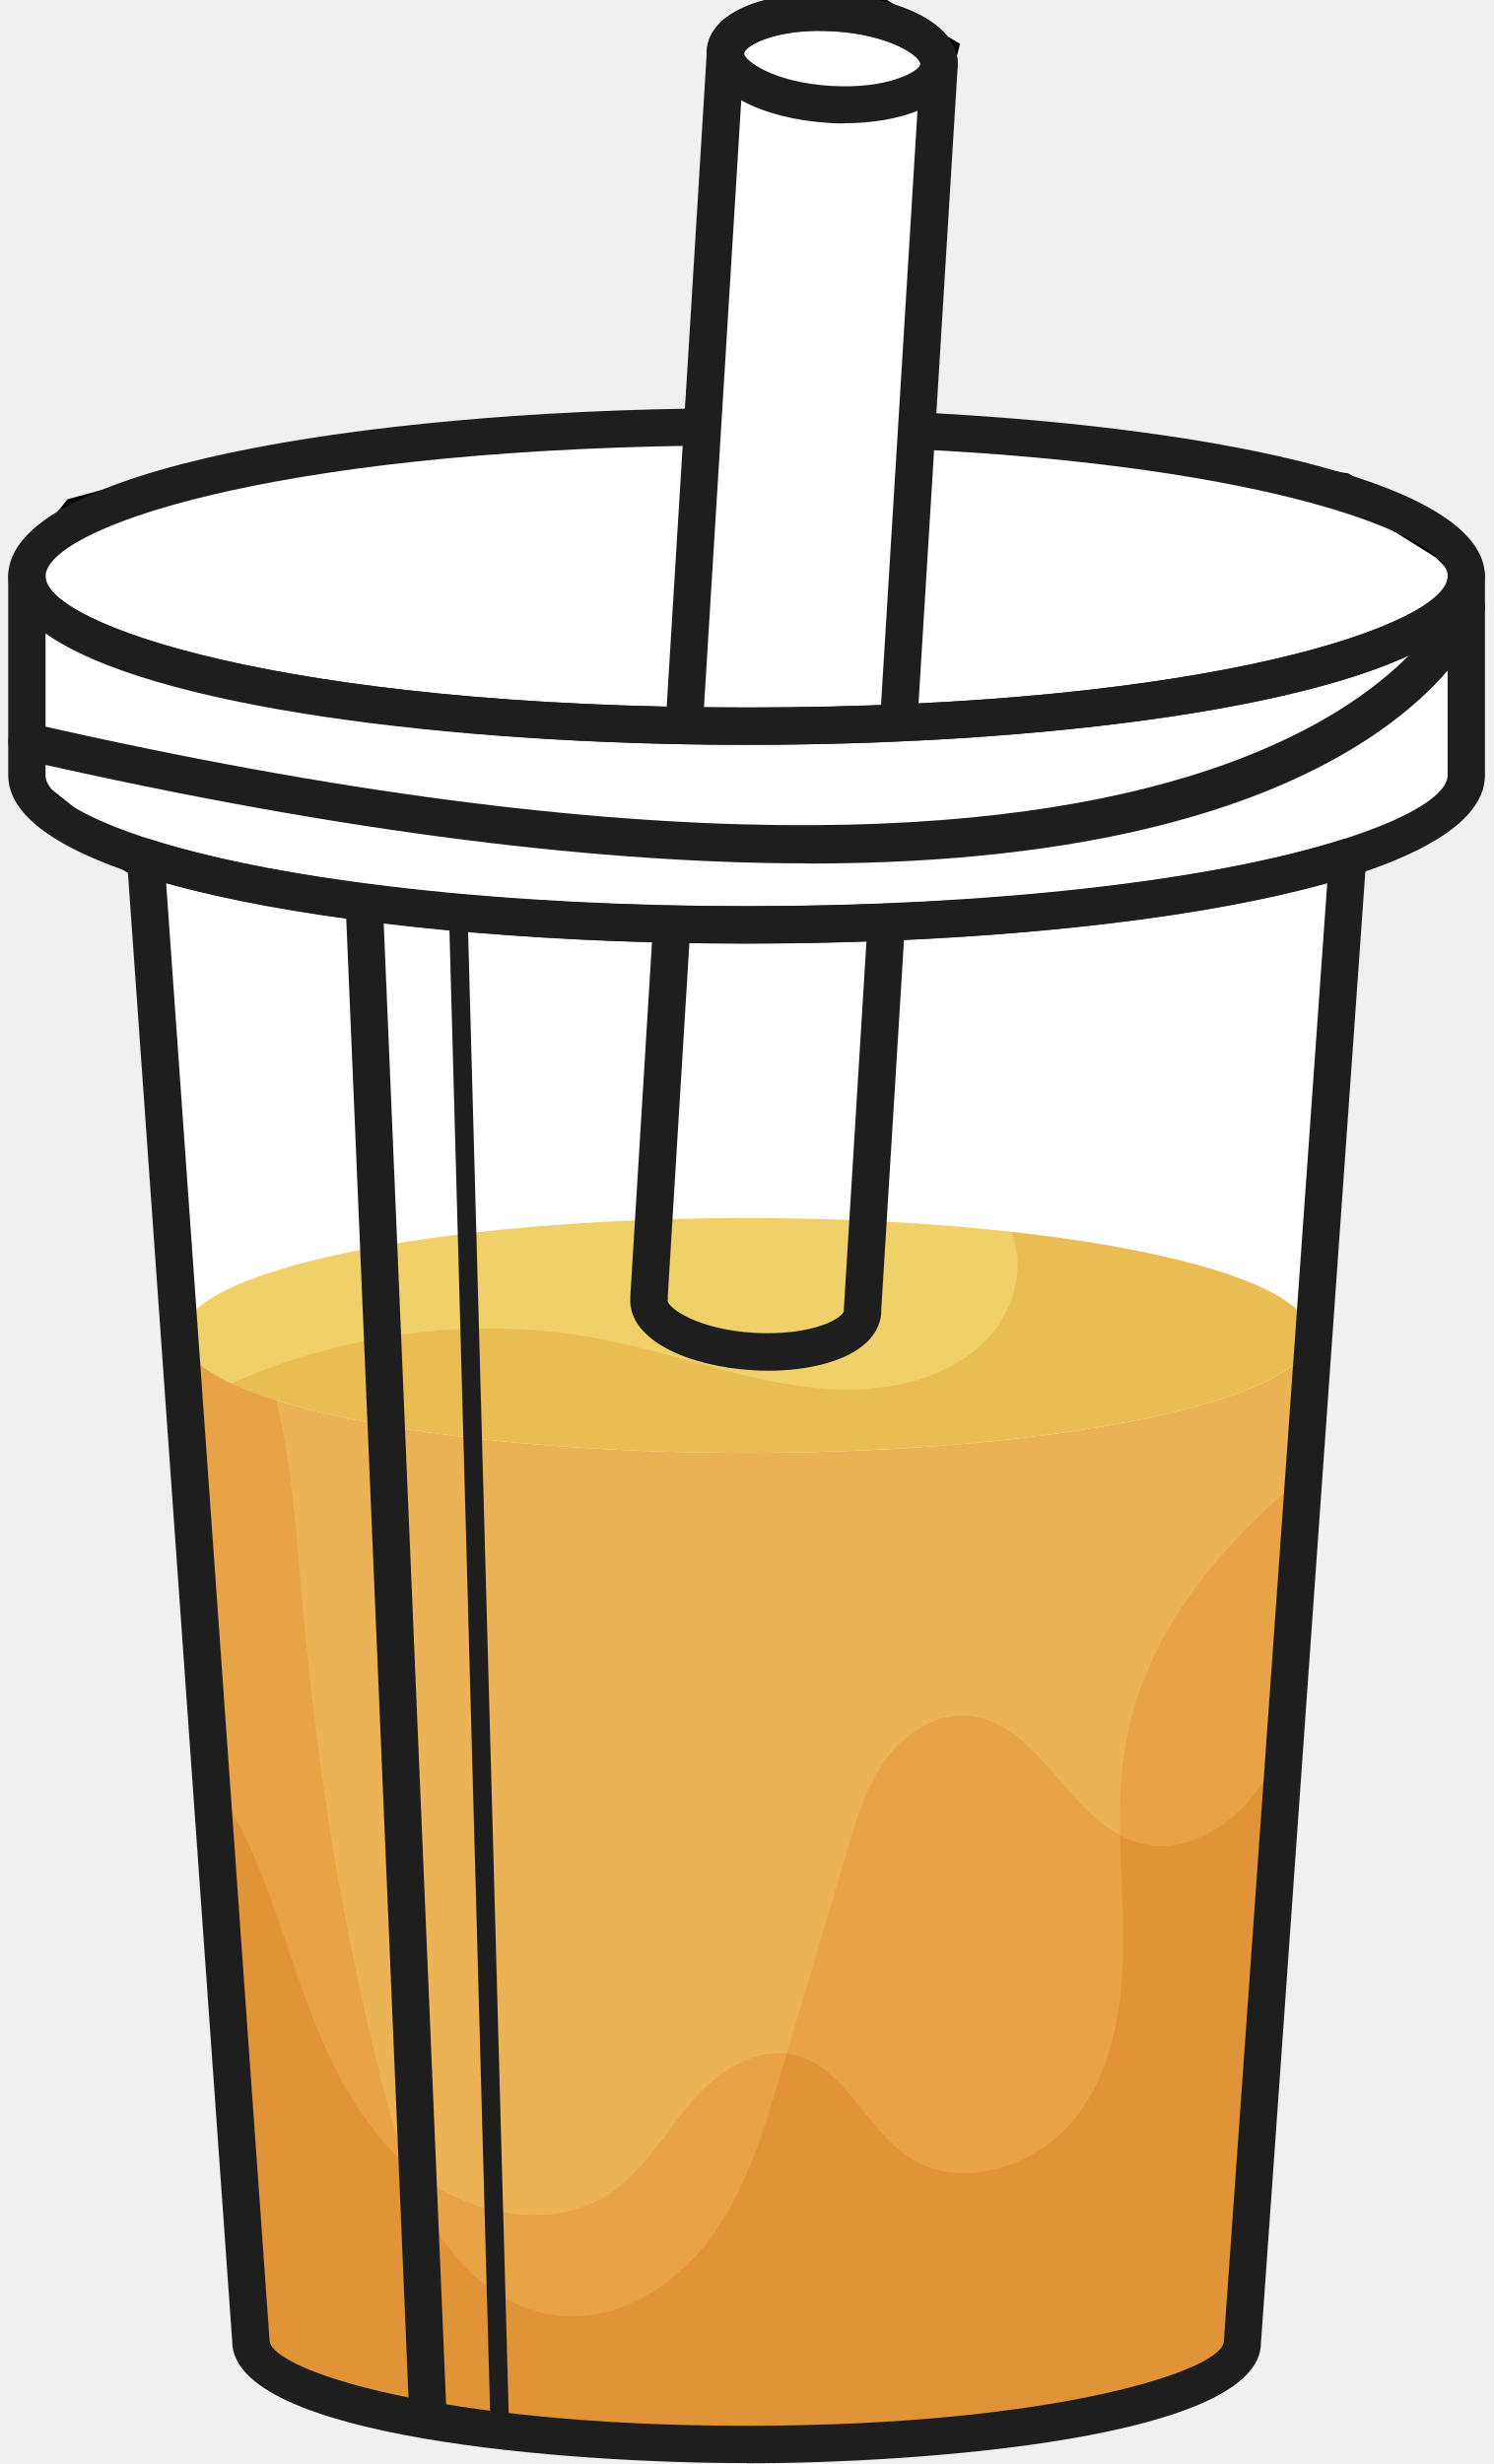
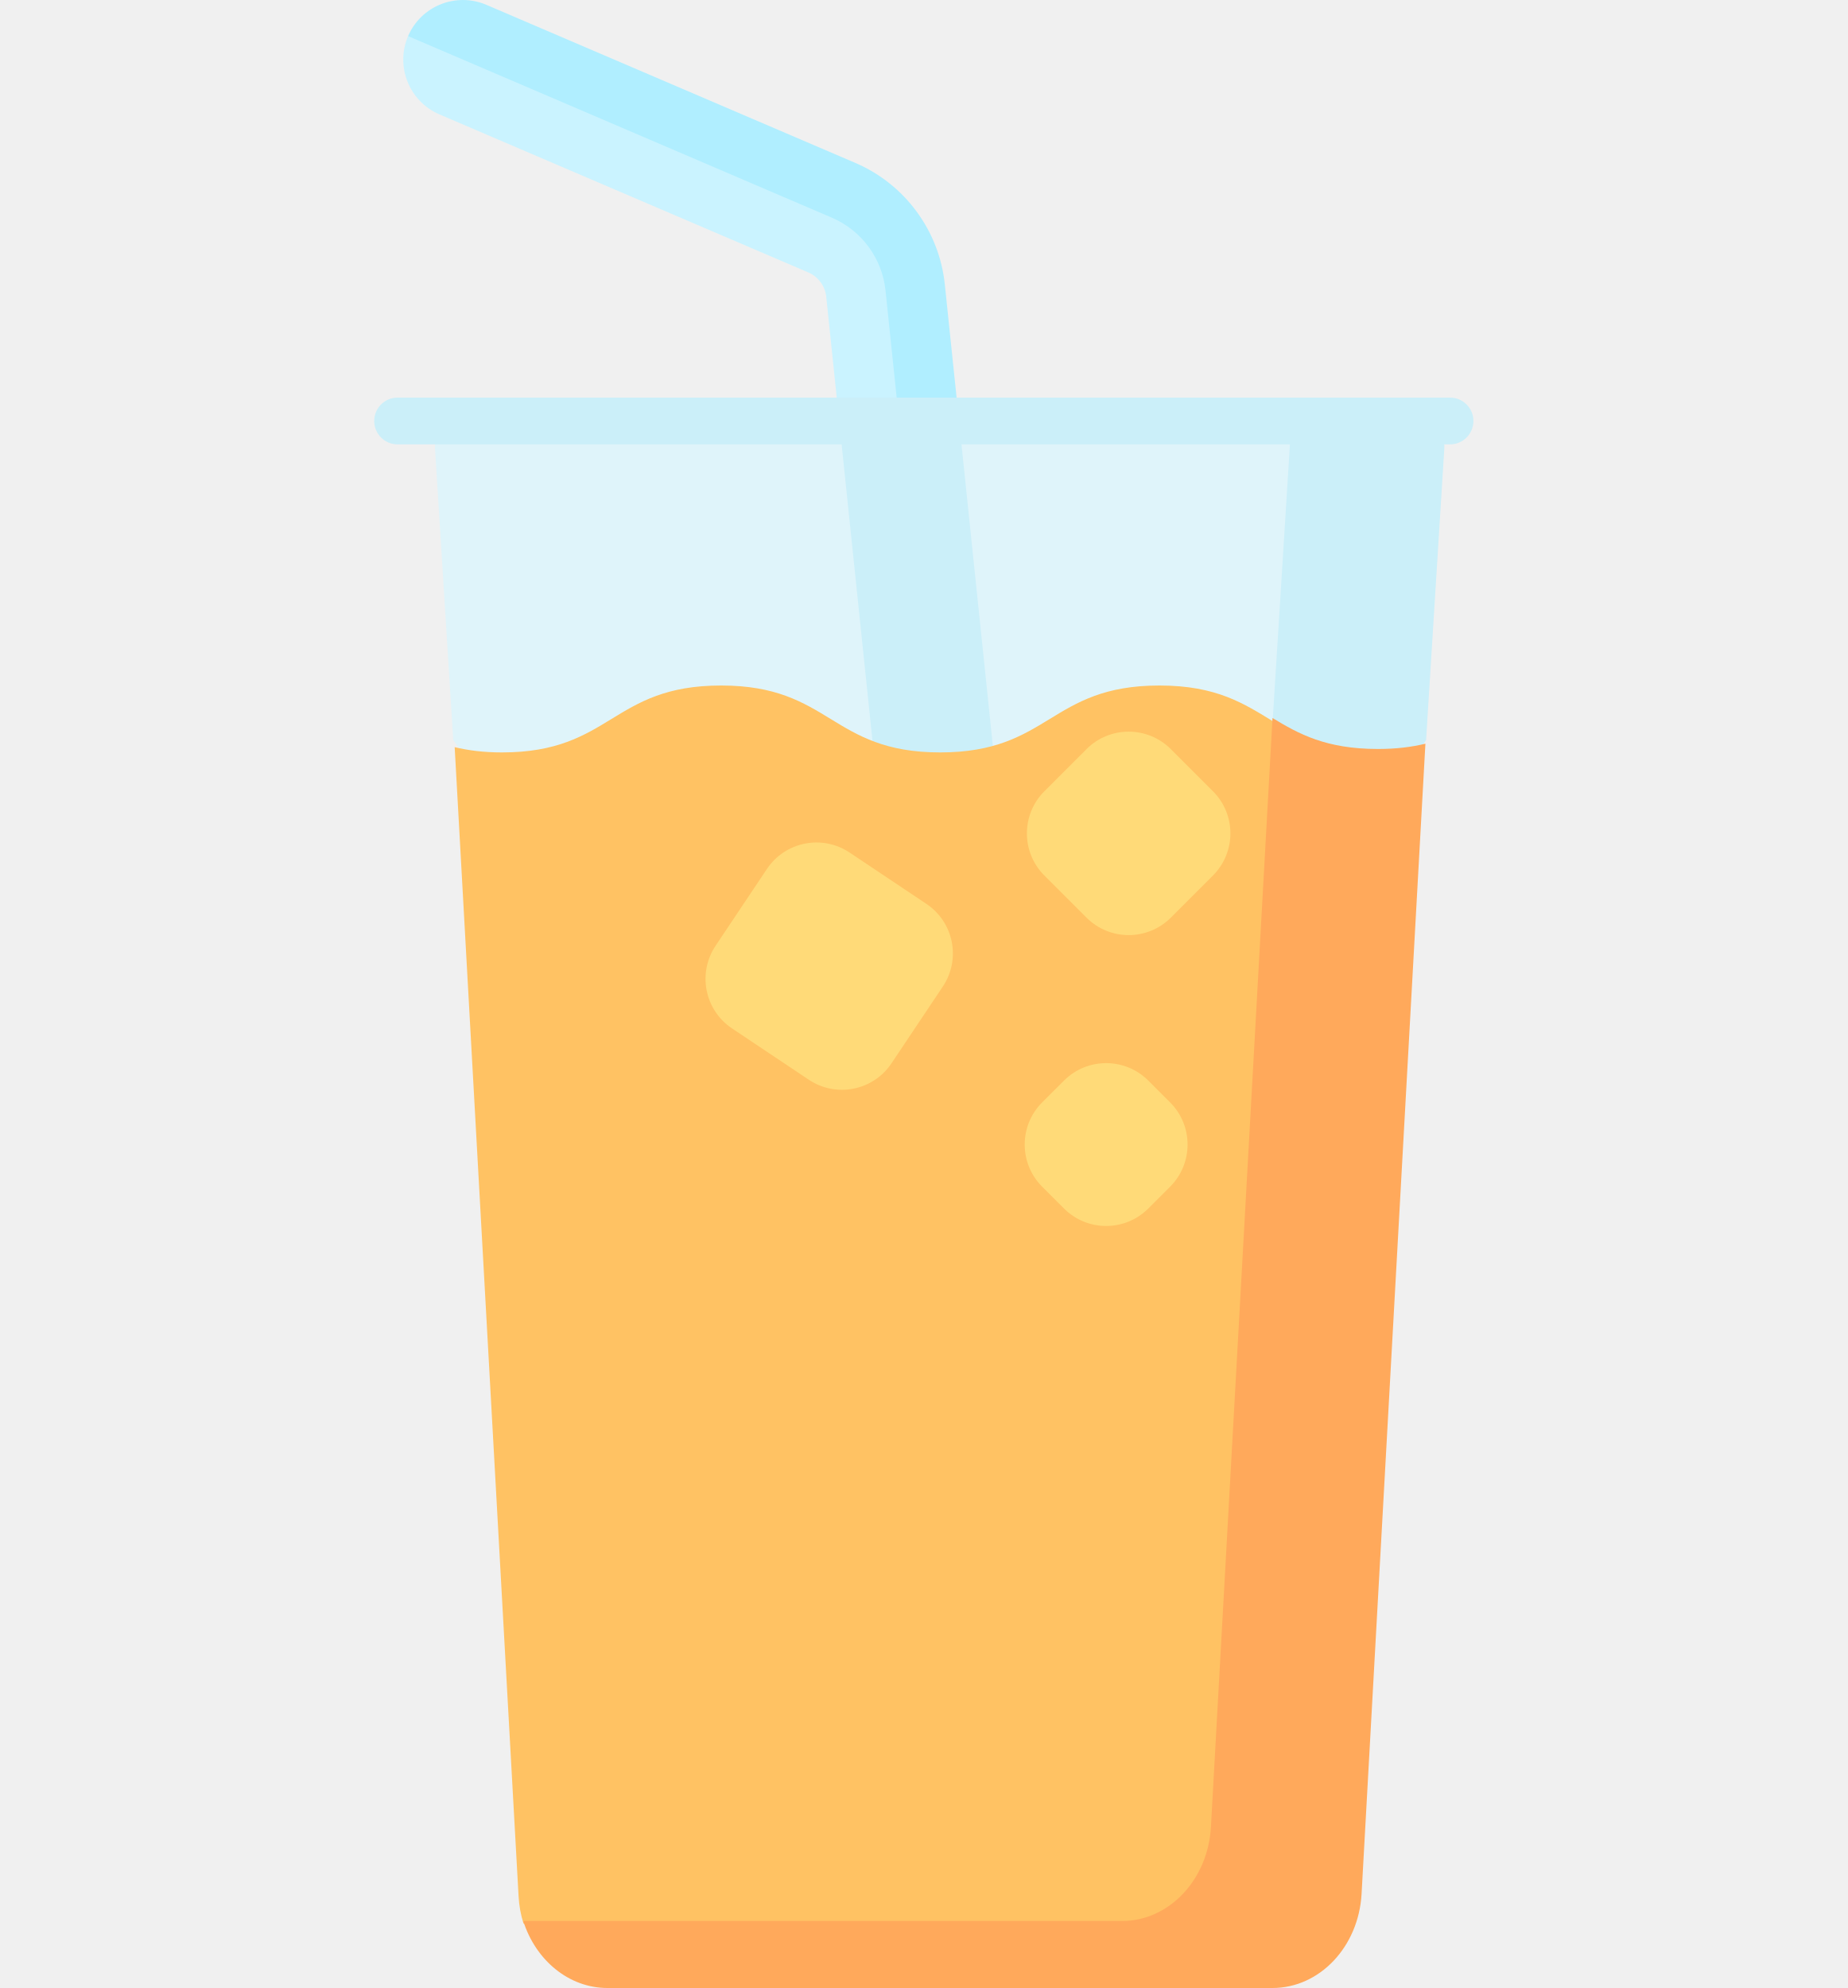
- <svg xmlns="http://www.w3.org/2000/svg" width="60" height="99" viewBox="0 0 60 99" fill="none">
-   <g clip-path="url(#clip0_620_884)">
-     <path d="M3 20.5L1 23V31.5L3.5 33.5L6 35L10.5 95L16.5 97L25.5 98H34.5L43.5 97L48.5 95.5L50 94.5L54 34.5L57.5 33L59 31.5V23L58 22L54 19.5L40.5 17.5H37L37.5 4L38 2L35.5 0.5H32L30 1L29 2.5L28 17L16 18L8.5 19L3 20.5Z" fill="white" stroke="black" />
-     <path d="M52.672 53.657C52.672 56.259 42.517 58.374 30 58.374C17.482 58.374 7.327 56.259 7.327 53.657C7.327 51.054 17.475 48.939 30 48.939C42.525 48.939 52.672 51.054 52.672 53.657Z" fill="#F0D068" />
-     <g style="mix-blend-mode:multiply" opacity="0.3">
-       <path d="M30 58.374C42.526 58.374 52.673 56.259 52.673 53.656C52.673 51.849 47.791 50.281 40.628 49.494C41.191 50.836 40.8 52.456 39.87 53.574C38.933 54.691 37.531 55.351 36.098 55.636C32.206 56.409 28.32 54.661 24.436 53.859C19.373 52.816 14.011 53.491 9.293 55.584C12.833 57.226 20.768 58.374 29.993 58.374H30Z" fill="#ECB356" />
-     </g>
-     <path d="M52.673 53.656C52.673 56.259 42.518 58.374 30 58.374C17.483 58.374 7.328 56.259 7.328 53.656H7.208L10.073 94.074C10.073 96.361 18.991 98.221 29.993 98.221C40.995 98.221 49.913 96.369 49.913 94.074L52.778 53.656H52.658H52.673Z" fill="#ECB356" />
-     <g style="mix-blend-mode:multiply" opacity="0.3">
-       <path d="M49.92 94.066L51.623 70.029C51.285 70.734 50.91 71.416 50.438 72.031C49.388 73.411 47.655 74.469 45.96 74.101C43.013 73.464 41.828 69.084 38.813 68.934C37.523 68.866 36.315 69.684 35.565 70.726C34.815 71.776 34.433 73.036 34.065 74.274C33.165 77.304 32.258 80.341 31.358 83.371C30.675 85.659 29.97 88.006 28.545 89.926C27.128 91.846 24.825 93.294 22.448 93.039C20.483 92.829 18.78 91.479 17.685 89.836C16.59 88.194 16.02 86.259 15.518 84.346C13.725 77.514 12.645 70.516 12.068 63.474C11.873 61.096 11.67 58.584 11.093 56.251C8.715 55.501 7.32 54.609 7.32 53.649H7.2L10.065 94.066C10.065 96.354 18.983 98.214 29.985 98.214C40.988 98.214 49.905 96.361 49.905 94.066H49.92Z" fill="#ECB356" />
-     </g>
-     <g style="mix-blend-mode:multiply" opacity="0.3">
-       <path d="M52.388 59.296C48.892 62.236 45.99 65.701 45.225 70.104C44.79 72.616 45.112 75.189 45.135 77.739C45.157 80.289 44.82 82.981 43.267 85.014C41.722 87.039 38.648 88.074 36.517 86.671C34.77 85.516 33.938 83.019 31.898 82.561C30.337 82.209 28.8 83.266 27.758 84.489C26.715 85.704 25.905 87.159 24.593 88.074C22.087 89.806 18.465 88.944 16.223 86.889C13.98 84.834 12.803 81.879 11.82 78.999C10.912 76.359 10.057 73.636 8.46 71.371L10.072 94.074C10.072 96.361 18.99 98.221 29.992 98.221C39.667 98.221 47.73 96.789 49.538 94.884C49.657 94.591 49.785 94.299 49.92 94.014L52.38 59.304L52.388 59.296Z" fill="#ECB356" />
-     </g>
-     <path d="M33.923 4.959C33.705 4.959 33.495 4.959 33.278 4.936C30.773 4.786 28.298 3.744 28.395 2.041C28.5 0.339 31.088 -0.396 33.593 -0.246C36.098 -0.096 38.573 0.954 38.475 2.649C38.378 4.209 36.21 4.951 33.923 4.951V4.959ZM32.933 1.239C30.975 1.239 29.918 1.876 29.903 2.139C29.888 2.416 31.05 3.309 33.375 3.451C35.693 3.594 36.968 2.851 36.983 2.574C36.998 2.289 35.828 1.404 33.51 1.261C33.308 1.246 33.12 1.246 32.933 1.246V1.239Z" fill="#1E1E1E" />
-     <path d="M35.063 37.344C34.988 37.351 34.92 37.359 34.845 37.359L33.908 52.606C33.908 52.606 33.908 52.636 33.908 52.651C33.908 52.659 33.908 52.674 33.908 52.689C33.878 52.786 33.653 53.026 33.068 53.236C32.34 53.499 31.335 53.611 30.3 53.551C28.028 53.416 26.865 52.561 26.828 52.269C26.828 52.246 26.828 52.231 26.835 52.216C26.835 52.164 26.835 52.104 26.835 52.051L27.72 37.591C27.353 37.629 26.985 37.651 26.61 37.666C26.468 37.666 26.333 37.651 26.213 37.614L25.328 52.089C25.328 52.089 25.328 52.149 25.328 52.179C25.253 53.866 27.72 54.901 30.21 55.051C30.428 55.066 30.645 55.074 30.863 55.074C31.868 55.074 32.813 54.931 33.578 54.654C35.1 54.106 35.378 53.236 35.408 52.771C35.408 52.749 35.408 52.704 35.408 52.674L36.368 37.074C35.963 37.194 35.528 37.284 35.063 37.351V37.344Z" fill="#1E1E1E" />
-     <path d="M28.208 29.716L29.903 2.131C29.918 1.854 31.186 1.111 33.511 1.254C35.836 1.396 36.998 2.281 36.983 2.566L35.34 29.326C35.836 29.311 36.338 29.326 36.84 29.386L38.483 2.664C38.588 0.961 36.105 -0.081 33.6 -0.231C31.096 -0.381 28.508 0.354 28.403 2.056L26.708 29.724C27.21 29.724 27.713 29.724 28.208 29.724V29.716Z" fill="#1E1E1E" />
-     <path d="M17.94 96.931L15.398 36.601C14.88 36.444 14.37 36.241 13.875 36.009L16.433 96.759C16.935 96.804 17.438 96.856 17.94 96.931Z" fill="#1E1E1E" />
-     <path d="M20.453 97.419L18.803 37.201C18.548 37.179 18.3 37.156 18.053 37.134L19.703 97.239C19.958 97.291 20.205 97.359 20.46 97.419H20.453Z" fill="#1E1E1E" />
-     <path d="M30 37.914C15.255 37.914 0.33 35.589 0.33 31.149L0.33 23.161C0.33 22.749 0.668 22.411 1.08 22.411C1.493 22.411 1.83 22.749 1.83 23.161C1.83 25.051 11.243 28.426 30 28.426C48.758 28.426 58.17 25.051 58.17 23.161C58.17 22.749 58.508 22.411 58.92 22.411C59.333 22.411 59.67 22.749 59.67 23.161V31.149C59.67 35.589 44.745 37.914 30 37.914ZM1.83 25.449L1.83 31.149C1.83 33.039 11.243 36.414 30 36.414C48.758 36.414 58.17 33.039 58.17 31.149V25.456C54.03 28.404 41.955 29.926 30 29.926C18.045 29.926 5.97 28.396 1.83 25.449Z" fill="#1E1E1E" />
-     <path d="M30 98.964C22.852 98.964 9.33 97.944 9.33 94.066L5.1 34.509C5.085 34.261 5.19 34.021 5.385 33.864C5.58 33.706 5.835 33.661 6.075 33.736C11.385 35.409 20.325 36.406 30 36.406C39.675 36.406 48.615 35.409 53.925 33.736C54.165 33.661 54.42 33.706 54.615 33.864C54.81 34.021 54.915 34.261 54.9 34.509L50.67 94.126C50.67 97.944 37.148 98.971 30 98.971V98.964ZM6.675 35.476L10.83 94.014C10.83 95.221 17.602 97.464 30.008 97.464C42.413 97.464 49.178 95.221 49.178 94.066L53.333 35.476C47.805 37.006 39.218 37.906 30.008 37.906C20.797 37.906 12.203 37.006 6.683 35.476H6.675Z" fill="#1E1E1E" />
-     <path d="M37.238 16.584C37.238 16.726 37.238 16.869 37.185 17.026C37.178 17.049 37.17 17.071 37.163 17.094C37.163 17.139 37.163 17.184 37.163 17.229C37.095 17.581 36.938 17.829 36.683 18.046C51 18.721 58.178 21.511 58.178 23.161C58.178 25.051 48.765 28.426 30.008 28.426C11.25 28.426 1.83 25.051 1.83 23.161C1.83 21.271 10.628 18.121 28.148 17.904C28.305 17.379 28.508 16.884 28.785 16.404C14.453 16.524 0.33 18.834 0.33 23.161C0.33 27.489 15.255 29.926 30 29.926C44.745 29.926 59.67 27.601 59.67 23.161C59.67 19.449 49.26 17.221 37.245 16.584H37.238Z" fill="#1E1E1E" />
-     <path d="M32.475 34.689C24.48 34.689 14.175 33.556 0.915 30.526C0.51 30.436 0.262 30.031 0.352 29.626C0.442 29.221 0.847 28.966 1.252 29.064C51.307 40.509 58.162 24.324 58.222 24.159C58.372 23.776 58.8 23.581 59.19 23.724C59.572 23.866 59.775 24.294 59.632 24.684C59.437 25.224 55.59 34.696 32.482 34.696L32.475 34.689Z" fill="#1E1E1E" />
-   </g>
-   <defs>
-     <clipPath id="clip0_620_884">
-       <rect width="60" height="99" fill="white" />
-     </clipPath>
-   </defs>
+ <svg xmlns="http://www.w3.org/2000/svg" width="79" height="85" viewBox="0 0 79 85" fill="none">
+   <path d="M39.605 13.176C39.366 10.88 37.899 8.89 35.778 7.982L20.003 1.222L17.449 1.544C16.895 2.837 17.494 4.335 18.787 4.89L34.563 11.649C34.987 11.831 35.28 12.229 35.328 12.688L37.644 34.928H41.574L39.605 13.176Z" fill="#CAF3FF" />
+   <path d="M42.769 34.928L40.398 12.159C40.158 9.864 38.692 7.874 36.571 6.965L20.796 0.206C19.502 -0.346 18.004 0.25 17.449 1.544L35.567 9.307C36.84 9.852 37.72 11.046 37.863 12.423L40.206 34.928L42.765 34.929L42.769 34.928Z" fill="#B0EEFF" />
+   <path d="M55.227 17.835H40.988L38.456 19.008L35.863 17.835H19.873C19.138 17.835 18.555 18.455 18.601 19.188L19.38 31.647L20.863 33.633H57.458L55.227 17.835Z" fill="#DFF4FA" />
+   <path d="M37.644 34.927L42.768 34.929L40.989 17.835H35.864L37.644 34.927Z" fill="#CBEFF9" />
+   <path d="M60.483 17.835H55.227L54.277 33.03L59.318 34.086L60.976 31.647L61.755 19.188C61.801 18.455 61.218 17.835 60.483 17.835Z" fill="#CBEFF9" />
+   <path d="M54.44 30.847C53.206 30.098 52.036 29.31 49.573 29.31C44.886 29.31 44.886 32.171 40.199 32.171C35.516 32.171 35.516 29.31 30.833 29.31C26.147 29.31 26.147 32.171 21.462 32.171C20.665 32.171 20.013 32.083 19.441 31.946L22.173 81.075C22.195 81.481 22.267 81.871 22.382 82.238L25.038 83.612H53.41L56.164 35.192L54.44 30.847Z" fill="#FFC263" />
+   <path d="M34.583 46.166L31.299 43.971C30.129 43.189 29.815 41.607 30.597 40.437L32.792 37.154C33.575 35.984 35.157 35.67 36.327 36.452L39.611 38.647C40.781 39.429 41.095 41.011 40.313 42.181L38.118 45.464C37.335 46.634 35.753 46.948 34.583 46.166Z" fill="#FFDA78" />
+   <path d="M46.457 39.236L44.655 37.434C43.659 36.439 43.659 34.826 44.655 33.831L46.457 32.029C47.452 31.034 49.065 31.034 50.061 32.029L51.863 33.831C52.858 34.826 52.858 36.439 51.863 37.434L50.061 39.236C49.065 40.23 47.452 40.23 46.457 39.236Z" fill="#FFDA78" />
+   <path d="M58.218 80.973L60.947 31.798C60.374 31.936 59.719 32.024 58.92 32.024C56.693 32.024 55.525 31.377 54.409 30.699L51.777 78.109C51.652 80.373 49.984 82.136 47.97 82.136H22.373C22.901 83.808 24.321 85 25.971 85H54.41C56.425 85 58.092 83.236 58.218 80.973Z" fill="#FFA95B" />
+   <path d="M45.494 51.672L44.56 50.739C43.565 49.744 43.565 48.13 44.56 47.135L45.494 46.202C46.489 45.207 48.102 45.207 49.098 46.202L50.031 47.135C51.027 48.13 51.027 49.744 50.031 50.739L49.098 51.672C48.102 52.667 46.489 52.667 45.494 51.672Z" fill="#FFDA78" />
+   <rect x="16" y="17" width="47" height="2" rx="1" fill="#CBEFF9" />
</svg>
